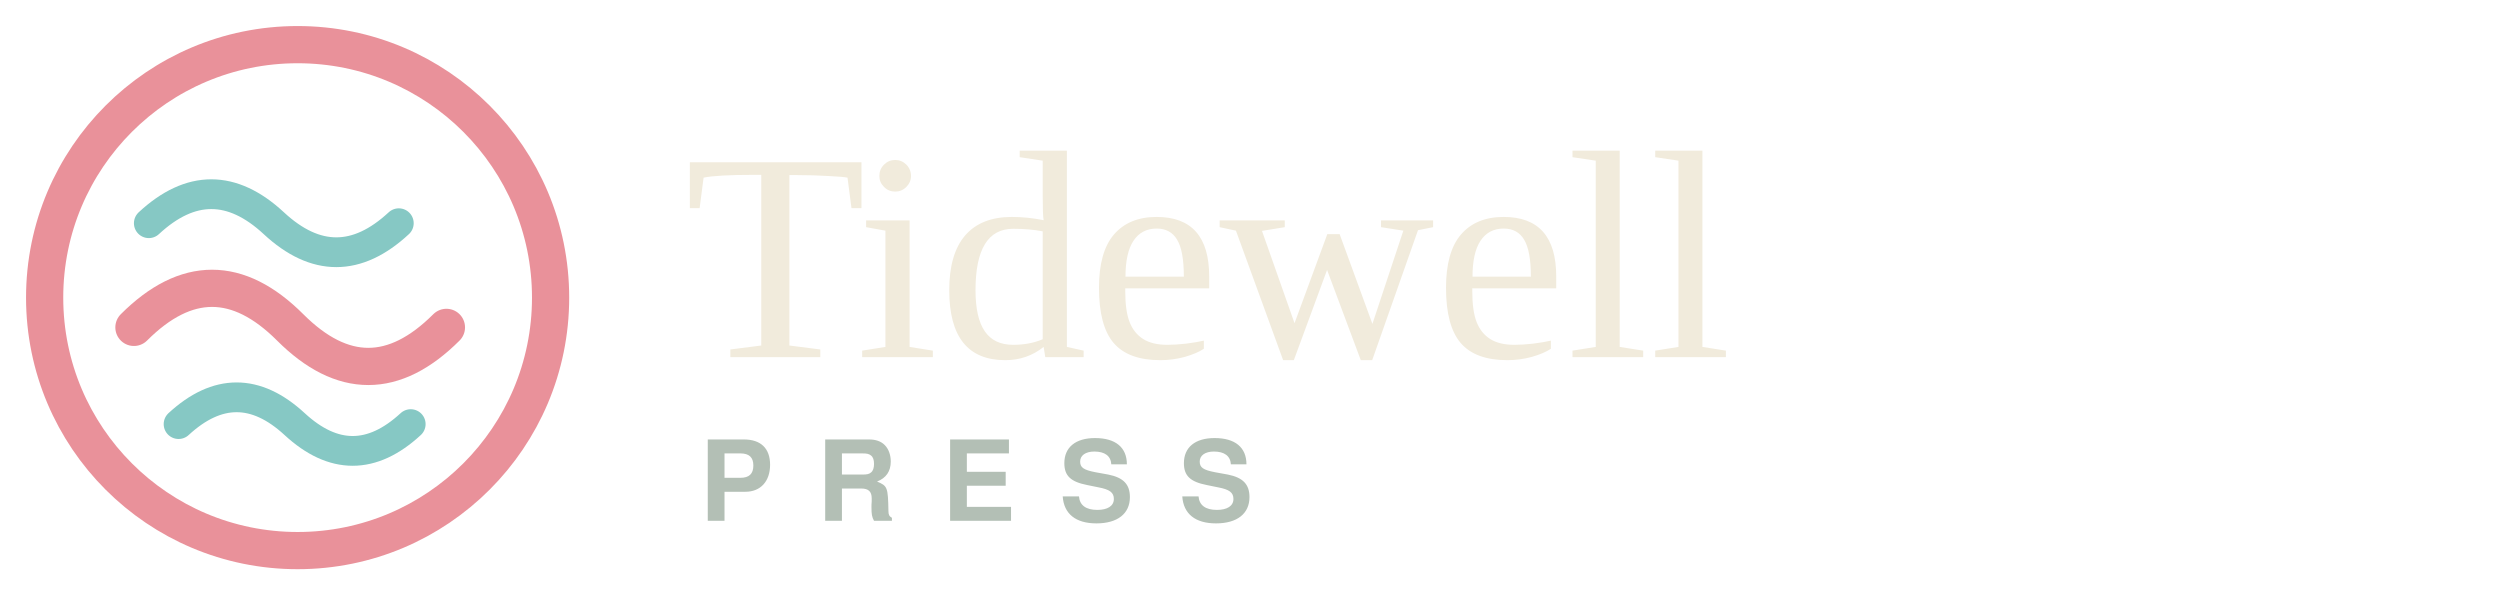
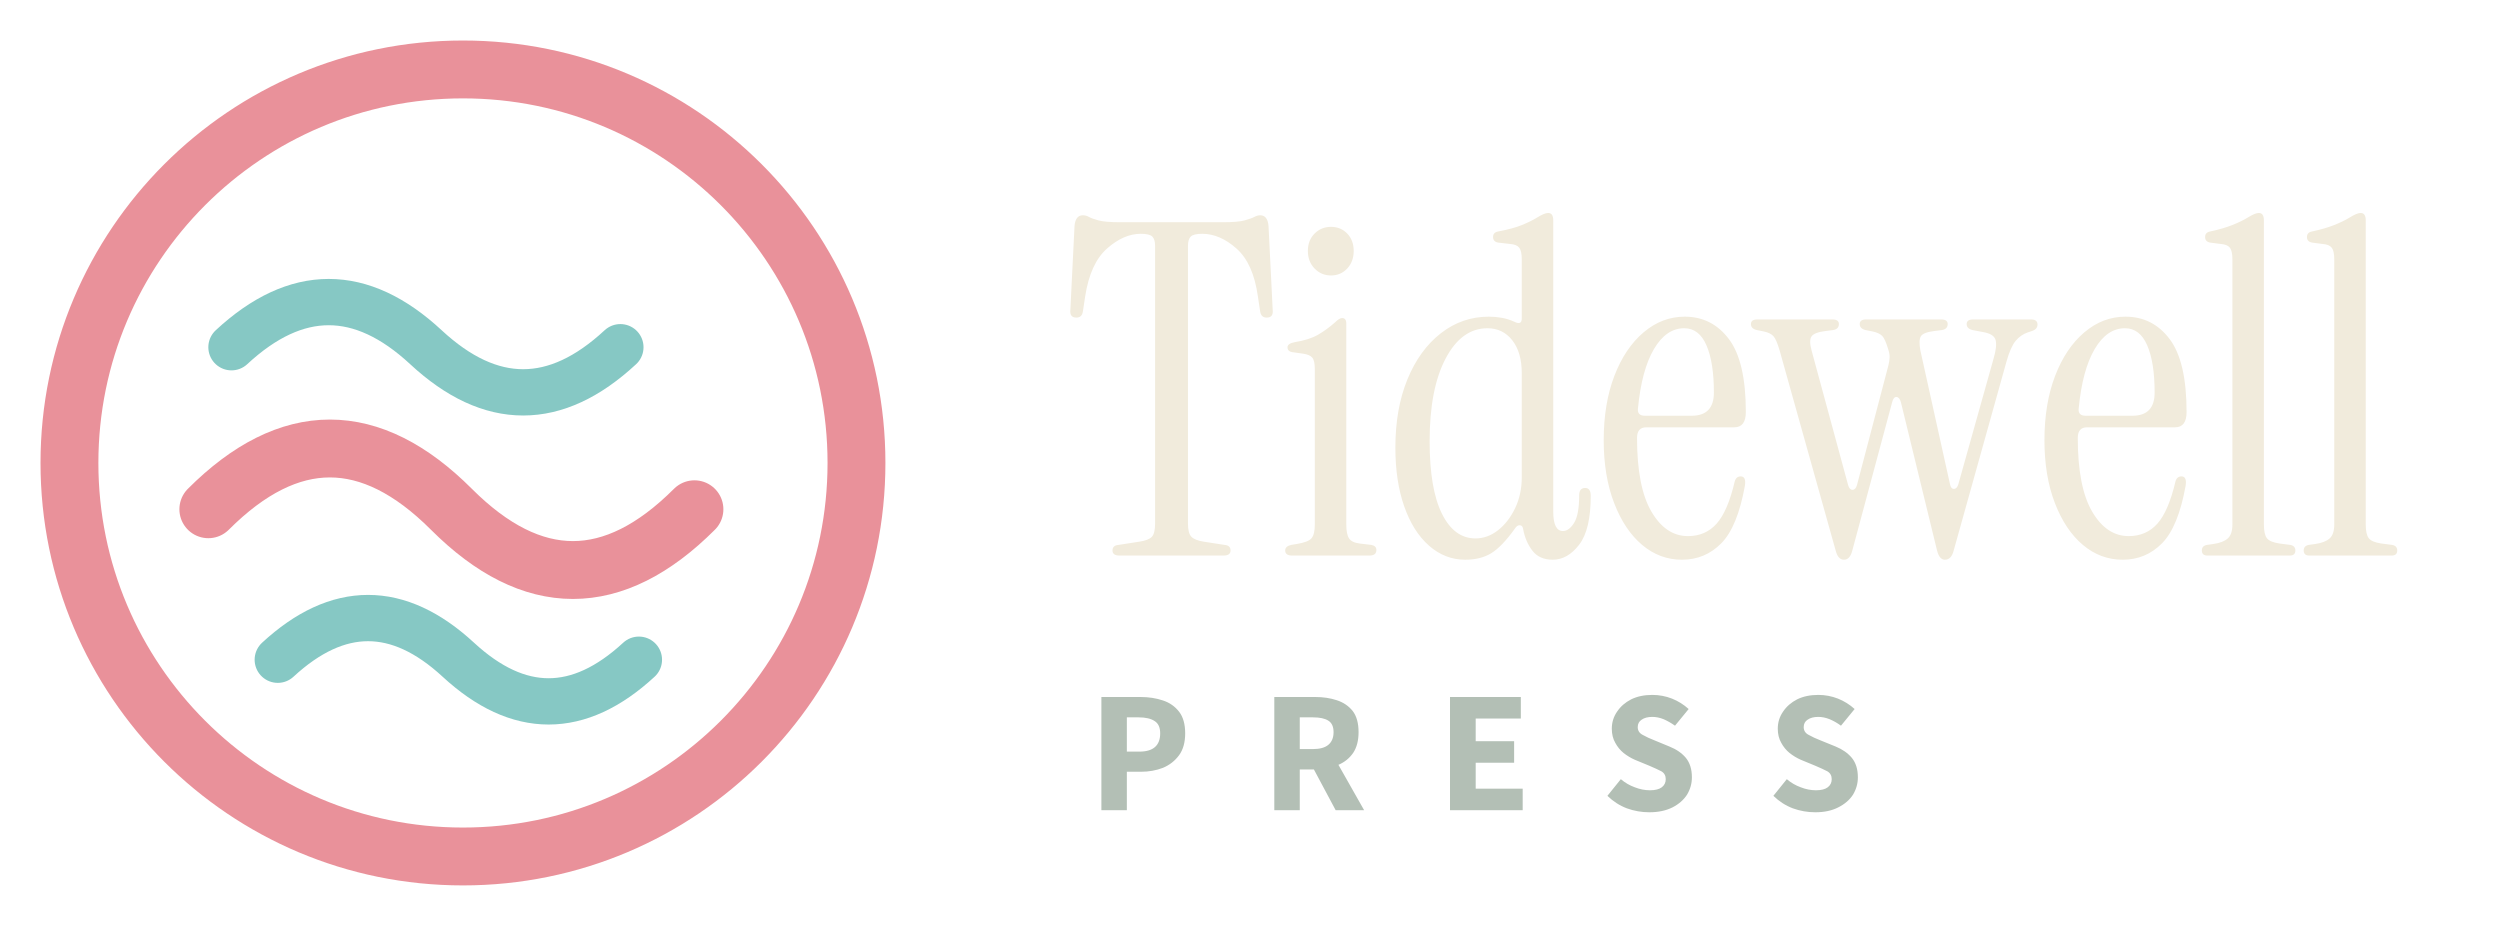
- <svg xmlns="http://www.w3.org/2000/svg" viewBox="0 0 168 40" width="168" height="40" role="img" aria-label="Tidewell Press">
+ <svg xmlns="http://www.w3.org/2000/svg" viewBox="0 0 108 40" width="108" height="40" role="img" aria-label="Tidewell Press">
  <circle cx="20" cy="20" r="17" fill="none" stroke="#E9919A" stroke-width="2.5" />
  <path d="M10 15c2.8-2.6 5.6-2.6 8.4 0s5.6 2.6 8.4 0" fill="none" stroke="#86C8C4" stroke-width="2" stroke-linecap="round" />
  <path d="M9 22c3.5-3.5 7-3.5 10.5 0s7 3.5 10.5 0" fill="none" stroke="#E9919A" stroke-width="2.5" stroke-linecap="round" />
  <path d="M12 28.5c2.6-2.4 5.2-2.4 7.8 0s5.2 2.4 7.8 0" fill="none" stroke="#86C8C4" stroke-width="2" stroke-linecap="round" />
-   <text x="46" y="24" font-family="Georgia, 'Times New Roman', serif" font-size="20" fill="#F1EBDC">Tidewell</text>
-   <text x="47" y="35" font-family="Helvetica, Arial, sans-serif" font-size="7.5" font-weight="700" letter-spacing="3" fill="#B3BFB5">PRESS</text>
+   <path d="M48.36 24Q48.06 24 48.06 23.78Q48.06 23.56 48.32 23.54L49.22 23.4Q49.62 23.34 49.76 23.19Q49.9 23.04 49.9 22.62V10.62Q49.9 10.34 49.78 10.22Q49.66 10.1 49.28 10.1Q48.54 10.1 47.82 10.74Q47.1 11.38 46.88 12.8L46.78 13.46Q46.74 13.72 46.5 13.72Q46.2 13.72 46.24 13.38L46.42 9.76Q46.46 9.3 46.78 9.3Q46.92 9.3 47.04 9.37Q47.16 9.44 47.45 9.52Q47.74 9.6 48.38 9.6H52.84Q53.48 9.6 53.77 9.52Q54.06 9.44 54.19 9.37Q54.32 9.3 54.44 9.3Q54.76 9.3 54.8 9.76L54.98 13.38Q55.02 13.72 54.72 13.72Q54.48 13.72 54.44 13.46L54.34 12.8Q54.14 11.38 53.42 10.74Q52.7 10.1 51.94 10.1Q51.56 10.1 51.44 10.22Q51.32 10.34 51.32 10.62V22.62Q51.32 23.04 51.47 23.19Q51.62 23.34 52 23.4L52.9 23.54Q53.16 23.56 53.16 23.78Q53.16 24 52.86 24ZM57.5 11.9Q57.08 11.9 56.79 11.6Q56.5 11.3 56.5 10.84Q56.5 10.38 56.79 10.09Q57.08 9.8 57.5 9.8Q57.92 9.8 58.2 10.09Q58.48 10.38 58.48 10.84Q58.48 11.3 58.2 11.6Q57.92 11.9 57.5 11.9ZM55.82 24Q55.52 24 55.52 23.78Q55.52 23.6 55.78 23.54L56.02 23.5Q56.52 23.42 56.66 23.25Q56.8 23.08 56.8 22.66V15.94Q56.8 15.58 56.69 15.45Q56.58 15.32 56.3 15.28L55.88 15.22Q55.62 15.2 55.62 15Q55.62 14.84 55.94 14.78Q56.56 14.68 56.94 14.46Q57.32 14.24 57.68 13.92Q57.86 13.74 57.98 13.74Q58.16 13.74 58.16 13.98V22.66Q58.16 23.08 58.28 23.26Q58.4 23.44 58.74 23.48L59.24 23.54Q59.46 23.58 59.46 23.76Q59.46 24 59.16 24ZM63.3 24.18Q62.42 24.18 61.73 23.57Q61.04 22.96 60.66 21.87Q60.28 20.78 60.28 19.34Q60.28 17.66 60.8 16.39Q61.32 15.12 62.24 14.4Q63.16 13.68 64.32 13.68Q64.6 13.68 64.88 13.73Q65.16 13.78 65.42 13.9Q65.74 14.06 65.74 13.76V11.2Q65.74 10.84 65.63 10.7Q65.52 10.56 65.24 10.54L64.72 10.48Q64.5 10.44 64.5 10.24Q64.5 10.04 64.72 10Q65.36 9.88 65.75 9.72Q66.14 9.56 66.4 9.4Q66.72 9.2 66.88 9.2Q67.1 9.2 67.1 9.52V22.1Q67.1 22.94 67.52 22.94Q67.78 22.94 68 22.59Q68.22 22.24 68.22 21.4Q68.22 21.08 68.48 21.08Q68.72 21.08 68.72 21.42Q68.72 22.88 68.22 23.53Q67.72 24.18 67.08 24.18Q66.5 24.18 66.2 23.79Q65.9 23.4 65.8 22.86Q65.78 22.7 65.66 22.69Q65.54 22.68 65.44 22.84Q64.88 23.62 64.42 23.9Q63.96 24.18 63.3 24.18ZM63.74 23.26Q64.26 23.26 64.71 22.91Q65.16 22.56 65.45 21.96Q65.74 21.36 65.74 20.62V16.12Q65.74 15.22 65.33 14.7Q64.92 14.18 64.26 14.18Q63.14 14.18 62.45 15.49Q61.76 16.8 61.76 19.06Q61.76 21.12 62.29 22.19Q62.82 23.26 63.74 23.26ZM72.66 24.18Q71.7 24.18 70.94 23.54Q70.18 22.9 69.73 21.73Q69.28 20.56 69.28 19.02Q69.28 17.44 69.74 16.24Q70.2 15.04 71 14.36Q71.8 13.68 72.78 13.68Q73.96 13.68 74.69 14.65Q75.42 15.62 75.42 17.8Q75.42 18.46 74.92 18.46H71.12Q70.72 18.46 70.72 18.92Q70.72 21.04 71.34 22.1Q71.96 23.16 72.92 23.16Q73.68 23.16 74.16 22.62Q74.64 22.08 74.94 20.8Q75 20.58 75.2 20.58Q75.44 20.58 75.38 20.98Q75.06 22.76 74.36 23.47Q73.66 24.18 72.66 24.18ZM71.06 17.96H73.08Q74.04 17.96 74.04 16.96Q74.04 15.66 73.72 14.92Q73.4 14.18 72.76 14.18Q71.98 14.18 71.45 15.08Q70.92 15.98 70.76 17.64Q70.72 17.96 71.06 17.96ZM79.66 24.18Q79.4 24.18 79.3 23.78L76.88 15.14Q76.74 14.66 76.61 14.52Q76.48 14.38 76.2 14.32L75.9 14.26Q75.64 14.2 75.64 14Q75.64 13.8 75.92 13.8H79.16Q79.44 13.8 79.44 14Q79.44 14.22 79.18 14.26L78.86 14.3Q78.38 14.36 78.26 14.53Q78.14 14.7 78.26 15.14L79.84 20.96Q79.9 21.16 80.03 21.16Q80.16 21.16 80.22 20.96L81.58 15.78Q81.62 15.62 81.63 15.46Q81.64 15.3 81.58 15.12Q81.44 14.64 81.31 14.51Q81.18 14.38 80.9 14.32L80.6 14.26Q80.34 14.2 80.34 14Q80.34 13.8 80.62 13.8H83.86Q84.14 13.8 84.14 14Q84.14 14.22 83.88 14.26L83.56 14.3Q83.08 14.36 82.98 14.53Q82.88 14.7 82.96 15.14L84.24 20.92Q84.28 21.12 84.41 21.12Q84.54 21.12 84.6 20.92L86.12 15.5Q86.28 14.96 86.21 14.69Q86.14 14.42 85.64 14.34L85.22 14.26Q84.96 14.2 84.96 14Q84.96 13.8 85.24 13.8H87.74Q88.02 13.8 88.02 14.02Q88.02 14.22 87.78 14.3L87.6 14.36Q87.3 14.46 87.08 14.72Q86.86 14.98 86.68 15.62L84.4 23.78Q84.3 24.18 84.02 24.18Q83.78 24.18 83.68 23.78L82.12 17.38Q82.06 17.16 81.93 17.15Q81.8 17.14 81.74 17.38L80.02 23.78Q79.92 24.18 79.66 24.18ZM91.7 24.18Q90.74 24.18 89.98 23.54Q89.22 22.9 88.77 21.73Q88.32 20.56 88.32 19.02Q88.32 17.44 88.78 16.24Q89.24 15.04 90.04 14.36Q90.84 13.68 91.82 13.68Q93 13.68 93.73 14.65Q94.46 15.62 94.46 17.8Q94.46 18.46 93.96 18.46H90.16Q89.76 18.46 89.76 18.92Q89.76 21.04 90.38 22.1Q91 23.16 91.96 23.16Q92.72 23.16 93.2 22.62Q93.68 22.08 93.98 20.8Q94.04 20.58 94.24 20.58Q94.48 20.58 94.42 20.98Q94.1 22.76 93.4 23.47Q92.7 24.18 91.7 24.18ZM90.1 17.96H92.12Q93.08 17.96 93.08 16.96Q93.08 15.66 92.76 14.92Q92.44 14.18 91.8 14.18Q91.02 14.18 90.49 15.08Q89.96 15.98 89.8 17.64Q89.76 17.96 90.1 17.96ZM95.36 24Q95.12 24 95.12 23.78Q95.12 23.58 95.34 23.54L95.62 23.5Q96.04 23.44 96.24 23.26Q96.44 23.08 96.44 22.66V11.2Q96.44 10.84 96.33 10.7Q96.22 10.56 95.94 10.54L95.48 10.48Q95.26 10.44 95.26 10.24Q95.26 10.04 95.48 10Q96.04 9.88 96.44 9.72Q96.84 9.56 97.1 9.4Q97.42 9.2 97.58 9.2Q97.8 9.2 97.8 9.52V22.66Q97.8 23.08 97.93 23.25Q98.06 23.42 98.48 23.48L98.94 23.54Q99.16 23.58 99.16 23.78Q99.16 24 98.92 24ZM99.76 24Q99.52 24 99.52 23.78Q99.52 23.58 99.74 23.54L100.02 23.5Q100.44 23.44 100.64 23.26Q100.84 23.08 100.84 22.66V11.2Q100.84 10.84 100.73 10.7Q100.62 10.56 100.34 10.54L99.88 10.48Q99.66 10.44 99.66 10.24Q99.66 10.04 99.88 10Q100.44 9.88 100.84 9.72Q101.24 9.56 101.5 9.4Q101.82 9.2 101.98 9.2Q102.2 9.2 102.2 9.52V22.66Q102.2 23.08 102.33 23.25Q102.46 23.42 102.88 23.48L103.34 23.54Q103.56 23.58 103.56 23.78Q103.56 24 103.32 24Z" fill="#F1EBDC" />
+   <path d="M47.58 35V30.11H49.26Q49.8 30.11 50.24 30.26Q50.67 30.4 50.94 30.75Q51.2 31.09 51.2 31.68Q51.2 32.26 50.94 32.62Q50.67 32.99 50.24 33.17Q49.8 33.34 49.29 33.34H48.68V35ZM48.68 32.47H49.22Q50.12 32.47 50.12 31.68Q50.12 31.3 49.88 31.15Q49.64 30.99 49.19 30.99H48.68ZM55.05 35V30.11H56.81Q57.33 30.11 57.75 30.25Q58.18 30.39 58.44 30.72Q58.69 31.05 58.69 31.63Q58.69 32.17 58.46 32.52Q58.22 32.87 57.82 33.04L58.93 35H57.7L56.76 33.24H56.15V35ZM56.15 32.36H56.72Q57.16 32.36 57.38 32.18Q57.61 31.99 57.61 31.63Q57.61 31.27 57.38 31.13Q57.16 30.99 56.72 30.99H56.15ZM62.64 35V30.11H65.7V31.04H63.75V32.02H65.41V32.95H63.75V34.07H65.78V35ZM71.25 35.09Q70.75 35.09 70.28 34.92Q69.81 34.74 69.44 34.38L70.02 33.66Q70.29 33.89 70.62 34.01Q70.95 34.14 71.28 34.14Q71.62 34.14 71.79 34.01Q71.96 33.88 71.96 33.66Q71.96 33.43 71.77 33.32Q71.58 33.22 71.25 33.08L70.62 32.82Q70.37 32.71 70.14 32.53Q69.92 32.35 69.78 32.09Q69.63 31.83 69.63 31.48Q69.63 31.07 69.86 30.74Q70.08 30.41 70.47 30.21Q70.86 30.02 71.38 30.02Q71.82 30.02 72.23 30.18Q72.63 30.34 72.95 30.63L72.36 31.35Q72.12 31.18 71.87 31.07Q71.62 30.97 71.38 30.97Q71.09 30.97 70.92 31.09Q70.75 31.2 70.75 31.41Q70.75 31.64 70.97 31.75Q71.18 31.87 71.49 31.99L72.12 32.25Q72.57 32.43 72.83 32.74Q73.09 33.06 73.09 33.58Q73.09 33.98 72.88 34.33Q72.66 34.67 72.25 34.88Q71.83 35.09 71.25 35.09ZM78.42 35.09Q77.92 35.09 77.45 34.92Q76.98 34.74 76.61 34.38L77.19 33.66Q77.46 33.89 77.79 34.01Q78.12 34.14 78.45 34.14Q78.79 34.14 78.96 34.01Q79.13 33.88 79.13 33.66Q79.13 33.43 78.94 33.32Q78.75 33.22 78.42 33.08L77.79 32.82Q77.54 32.71 77.31 32.53Q77.09 32.35 76.95 32.09Q76.8 31.83 76.8 31.48Q76.8 31.07 77.03 30.74Q77.25 30.41 77.64 30.21Q78.03 30.02 78.55 30.02Q78.99 30.02 79.4 30.18Q79.8 30.34 80.12 30.63L79.53 31.35Q79.3 31.18 79.04 31.07Q78.79 30.97 78.55 30.97Q78.26 30.97 78.09 31.09Q77.92 31.2 77.92 31.41Q77.92 31.64 78.14 31.75Q78.35 31.87 78.66 31.99L79.3 32.25Q79.74 32.43 80 32.74Q80.26 33.06 80.26 33.58Q80.26 33.98 80.05 34.33Q79.83 34.67 79.41 34.88Q79 35.09 78.42 35.09Z" fill="#B3BFB5" />
</svg>
